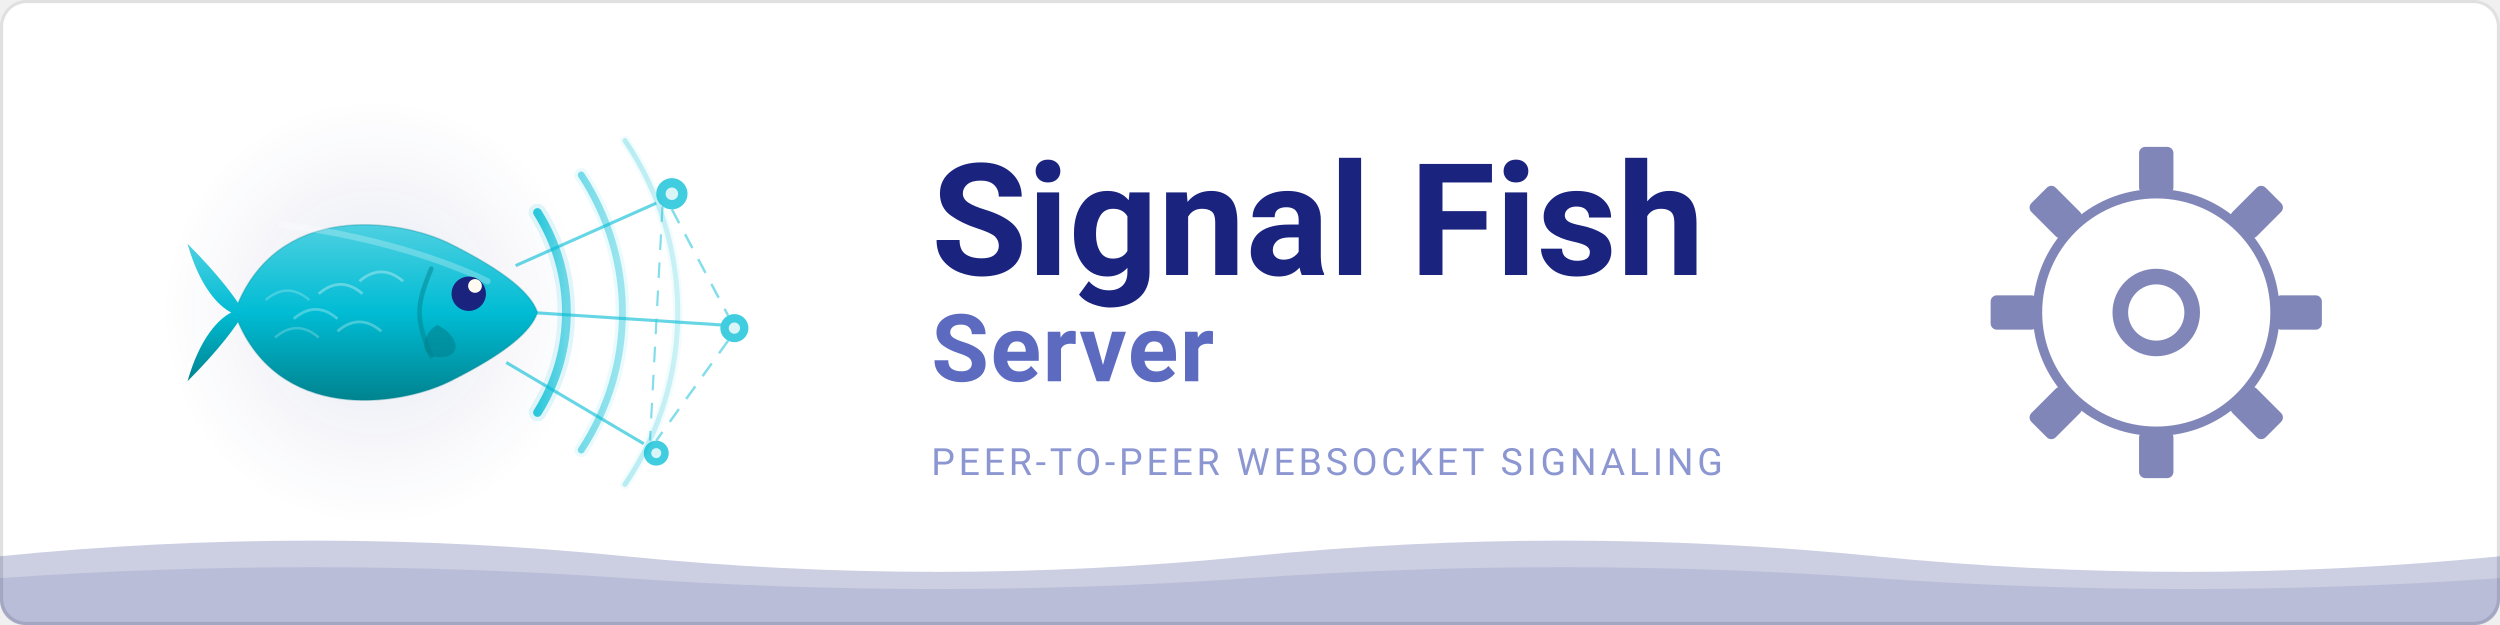
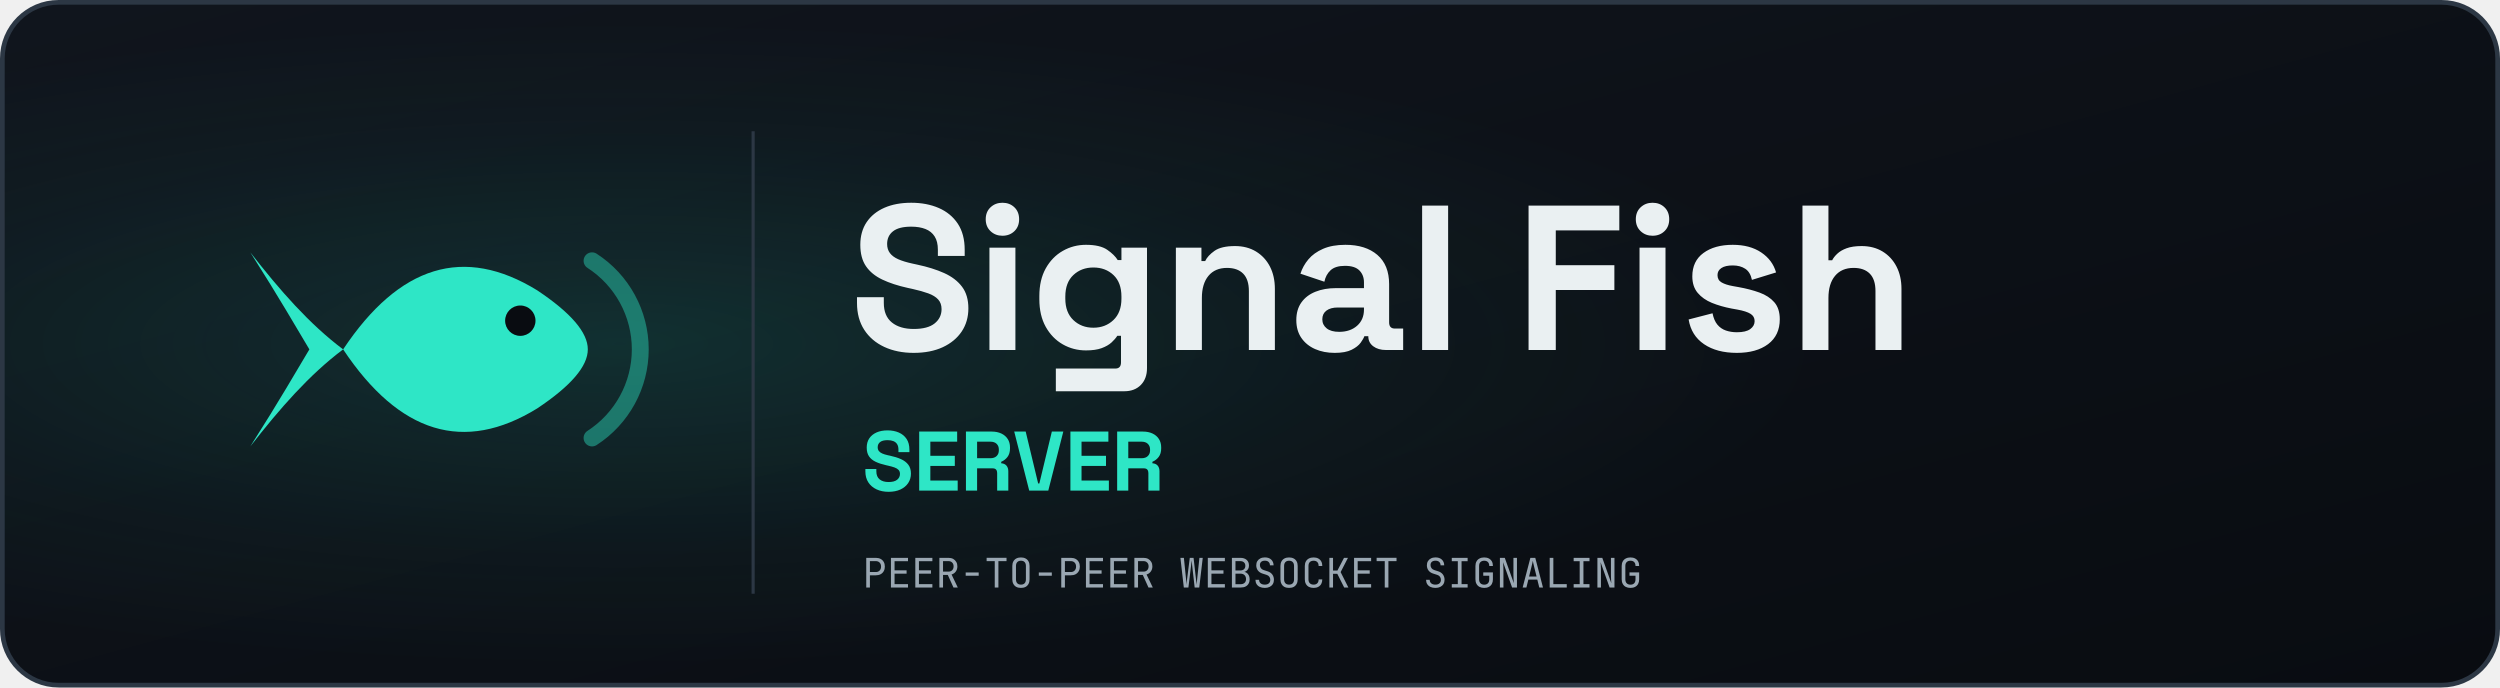
- <svg xmlns="http://www.w3.org/2000/svg" width="800" height="200" viewBox="0 0 800 200" role="img" aria-label="Signal Fish Server logo" shape-rendering="geometricPrecision">
+ <svg xmlns="http://www.w3.org/2000/svg" width="800" height="220" viewBox="0 0 800 220" role="img" aria-labelledby="title description">
  <defs>
-     <linearGradient id="fishGrad" x1="0" y1="0" x2="0" y2="1">
-       <stop offset="0%" stop-color="#4dd0e1" />
-       <stop offset="50%" stop-color="#00bcd4" />
-       <stop offset="100%" stop-color="#00838f" />
+     <radialGradient id="aqua-glow" cx="25%" cy="50%" r="48%">
+       <stop offset="0" stop-color="#2EE6C6" stop-opacity=".14" />
+       <stop offset=".62" stop-color="#2EE6C6" stop-opacity=".04" />
+       <stop offset="1" stop-color="#2EE6C6" stop-opacity="0" />
+     </radialGradient>
+     <linearGradient id="ocean" x1="0" y1="0" x2="1" y2="1">
+       <stop offset="0" stop-color="#10151D" />
+       <stop offset="1" stop-color="#090C11" />
    </linearGradient>
-     <linearGradient id="signalGrad" x1="0" y1="0" x2="1" y2="0">
-       <stop offset="0%" stop-color="#00bcd4" />
-       <stop offset="100%" stop-color="#4dd0e1" />
-     </linearGradient>
-     <radialGradient id="haloGrad" cx="50%" cy="50%" r="50%">
-       <stop offset="0%" stop-color="#1a237e" stop-opacity="0.1" />
-       <stop offset="60%" stop-color="#1a237e" stop-opacity="0.04" />
-       <stop offset="100%" stop-color="#1a237e" stop-opacity="0" />
-     </radialGradient>
-     <clipPath id="bannerClip">
-       <rect x="0" y="0" width="800" height="200" rx="8" />
-     </clipPath>
  </defs>
-   <rect x="0.5" y="0.5" width="799" height="199" rx="8" fill="#ffffff" stroke="#e0e0e0" stroke-width="1" />
-   <g clip-path="url(#bannerClip)">
-     <path d="M 0,185 Q 100,178 200,185 Q 300,192 400,185 Q 500,178 600,185 Q 700,192 800,185 L 800,200 L 0,200 Z" fill="#1a237e" fill-opacity="0.1" />
-     <path d="M 0,178 Q 100,168 200,178 Q 300,188 400,178 Q 500,168 600,178 Q 700,188 800,178 L 800,200 L 0,200 Z" fill="#1a237e" fill-opacity="0.22" />
+   <rect x=".75" y=".75" width="798.5" height="218.5" rx="18" fill="url(#ocean)" stroke="#2C3744" stroke-width="1.5" />
+   <rect x="1.5" y="1.5" width="797" height="217" rx="17" fill="url(#aqua-glow)" />
+   <g transform="translate(72 47) scale(2.7)" fill="none">
+     <path d="M43.5 13.5 A12.5 12.5 0 0 1 43.5 34.5" stroke="#2EE6C6" stroke-width="2" stroke-linecap="round" opacity=".42" />
+     <path d="M14 24 Q24 9 37 17 Q43 21 43 24 Q43 27 37 31 Q24 39 14 24 Z" fill="#2EE6C6" />
+     <path d="M14 24 C10 21 6.5 17 3 12.5 C6.5 18 8.5 21.5 10 24 C8.5 26.5 6.5 30 3 35.5 C6.5 31 10 27 14 24 Z" fill="#2EE6C6" />
+     <circle cx="35" cy="20.6" r="1.8" fill="#090C11" />
  </g>
-   <circle cx="120" cy="100" r="68" fill="url(#haloGrad)" />
-   <g transform="translate(120, 100)">
-     <path d="M 52,-32 A 60,60 0 0,1 52,32" fill="none" stroke="#00bcd4" stroke-width="5.6" stroke-linecap="round" stroke-opacity="0.12" />
-     <path d="M 66,-44 A 80,80 0 0,1 66,44" fill="none" stroke="#00bcd4" stroke-width="4.4" stroke-linecap="round" stroke-opacity="0.08" />
-     <path d="M 80,-55 A 98,98 0 0,1 80,55" fill="none" stroke="#00bcd4" stroke-width="3.2" stroke-linecap="round" stroke-opacity="0.05" />
-     <path d="M 52,-32 A 60,60 0 0,1 52,32" fill="none" stroke="url(#signalGrad)" stroke-width="2.8" stroke-linecap="round" stroke-opacity="0.8" />
-     <path d="M 66,-44 A 80,80 0 0,1 66,44" fill="none" stroke="url(#signalGrad)" stroke-width="2.2" stroke-linecap="round" stroke-opacity="0.5" />
-     <path d="M 80,-55 A 98,98 0 0,1 80,55" fill="none" stroke="url(#signalGrad)" stroke-width="1.6" stroke-linecap="round" stroke-opacity="0.25" />
-   </g>
-   <g transform="translate(120, 100)">
-     <path d="M -45,0 C -32,-36 8,-30 24,-22 C 42,-13 50,-6 52,0 C 50,6 42,13 24,22 C 8,30 -32,36 -45,0 Z" fill="url(#fishGrad)" stroke="#00838f" stroke-width="0.5" stroke-opacity="0.3" />
-     <path d="M -30,-28 C -10,-26 18,-19 36,-10" fill="none" stroke="#ffffff" stroke-width="2" stroke-opacity="0.25" stroke-linecap="round" />
-     <path d="M -42,0 C -44,-4 -50,-12 -60,-22 C -56,-8 -50,-2 -46,0 C -50,2 -56,8 -60,22 C -50,12 -44,4 -42,0 Z" fill="url(#fishGrad)" />
-     <path d="M 20,4 C 28,8 28,16 18,14 C 14,12 16,6 20,4 Z" fill="#00838f" fill-opacity="0.6" />
-     <circle cx="30" cy="-6" r="5.5" fill="#1a237e" />
-     <circle cx="32" cy="-8.5" r="2.2" fill="#fffbf0" />
-     <path d="M 18,-14 C 13,-2 13,2 18,14" fill="none" stroke="#00838f" stroke-width="1.5" stroke-opacity="0.5" stroke-linecap="round" />
-     <path d="M -5,-10 Q 2,-16 9,-10" fill="none" stroke="#ffffff" stroke-width="0.9" stroke-opacity="0.32" />
-     <path d="M -18,-6 Q -11,-12 -4,-6" fill="none" stroke="#ffffff" stroke-width="0.9" stroke-opacity="0.32" />
-     <path d="M -12,6 Q -5,0 2,6" fill="none" stroke="#ffffff" stroke-width="0.9" stroke-opacity="0.28" />
-     <path d="M -26,2 Q -19,-4 -12,2" fill="none" stroke="#ffffff" stroke-width="0.9" stroke-opacity="0.28" />
-     <path d="M -35,-4 Q -28,-10 -21,-4" fill="none" stroke="#ffffff" stroke-width="0.8" stroke-opacity="0.22" />
-     <path d="M -32,8 Q -25,2 -18,8" fill="none" stroke="#ffffff" stroke-width="0.8" stroke-opacity="0.22" />
-   </g>
-   <g transform="translate(120, 100)" opacity="0.75">
-     <circle cx="95" cy="-38" r="5" fill="#00bcd4" />
-     <circle cx="95" cy="-38" r="2" fill="#ffffff" fill-opacity="0.8" />
-     <circle cx="115" cy="5" r="4.5" fill="#00bcd4" />
-     <circle cx="115" cy="5" r="1.8" fill="#ffffff" fill-opacity="0.8" />
-     <circle cx="90" cy="45" r="4" fill="#00bcd4" />
-     <circle cx="90" cy="45" r="1.6" fill="#ffffff" fill-opacity="0.8" />
-     <line x1="45" y1="-15" x2="90" y2="-35" stroke="#00bcd4" stroke-width="1" stroke-opacity="0.8" />
-     <line x1="50" y1="0" x2="111" y2="4" stroke="#00bcd4" stroke-width="1" stroke-opacity="0.8" />
-     <line x1="42" y1="16" x2="86" y2="42" stroke="#00bcd4" stroke-width="1" stroke-opacity="0.8" />
-     <line x1="95" y1="-33" x2="113" y2="1" stroke="#00bcd4" stroke-width="0.8" stroke-opacity="0.65" stroke-dasharray="5,4" />
-     <line x1="113" y1="9" x2="90" y2="41" stroke="#00bcd4" stroke-width="0.8" stroke-opacity="0.65" stroke-dasharray="5,4" />
-     <line x1="92" y1="-34" x2="88" y2="41" stroke="#00bcd4" stroke-width="0.7" stroke-opacity="0.65" stroke-dasharray="5,4" />
-   </g>
-   <text x="298" y="88" font-family="'Segoe UI', Roboto, 'Helvetica Neue', Arial, sans-serif" font-size="50" font-weight="700" fill="#1a237e" text-rendering="optimizeLegibility" textLength="310" lengthAdjust="spacing">Signal Fish</text>
-   <text x="298" y="122" font-family="'Segoe UI', Roboto, 'Helvetica Neue', Arial, sans-serif" font-size="30" font-weight="600" fill="#5c6bc0" letter-spacing="0.5" text-rendering="optimizeLegibility">Server</text>
-   <text x="298" y="152" font-family="'Segoe UI', Roboto, 'Helvetica Neue', Arial, sans-serif" font-size="12" fill="#5c6bc0" fill-opacity="0.7" letter-spacing="1.2" text-rendering="optimizeLegibility">PEER-TO-PEER WEBSOCKET SIGNALING</text>
-   <g transform="translate(690, 100)" opacity="0.55">
-     <circle cx="0" cy="0" r="38" fill="none" stroke="#1a237e" stroke-width="3" />
-     <circle cx="0" cy="0" r="14" fill="#1a237e" />
-     <circle cx="0" cy="0" r="9" fill="#ffffff" />
-     <rect x="-5.5" y="-53" width="11" height="15" rx="2" fill="#1a237e" />
-     <rect x="-5.5" y="38" width="11" height="15" rx="2" fill="#1a237e" />
-     <rect x="-53" y="-5.5" width="15" height="11" rx="2" fill="#1a237e" />
-     <rect x="38" y="-5.5" width="15" height="11" rx="2" fill="#1a237e" />
-     <rect x="-5.5" y="-53" width="11" height="15" rx="2" fill="#1a237e" transform="rotate(45, 0, 0)" />
-     <rect x="-5.5" y="38" width="11" height="15" rx="2" fill="#1a237e" transform="rotate(45, 0, 0)" />
-     <rect x="-53" y="-5.5" width="15" height="11" rx="2" fill="#1a237e" transform="rotate(45, 0, 0)" />
-     <rect x="38" y="-5.5" width="15" height="11" rx="2" fill="#1a237e" transform="rotate(45, 0, 0)" />
-     <text x="0" y="0" font-family="'Segoe UI', Roboto, Arial, sans-serif" font-size="17" font-weight="700" fill="#ffffff" text-anchor="middle" dy="0.35em">R</text>
-   </g>
+   <path d="M292.39 112.92L292.39 112.92Q287.05 112.92 282.96 111.01Q278.86 109.10 276.55 105.53Q274.24 101.97 274.24 96.95L274.24 96.95L274.24 95.10L282.82 95.10L282.82 96.95Q282.82 101.11 285.40 103.19Q287.97 105.27 292.39 105.27L292.39 105.27Q296.88 105.27 299.09 103.49Q301.30 101.70 301.30 98.93L301.30 98.93Q301.30 97.02 300.21 95.83Q299.13 94.64 297.05 93.88Q294.97 93.12 292.00 92.46L292.00 92.46L290.48 92.13Q285.73 91.08 282.33 89.46Q278.93 87.84 277.12 85.20Q275.30 82.56 275.30 78.34L275.30 78.34Q275.30 74.12 277.31 71.11Q279.33 68.11 282.99 66.49Q286.65 64.88 291.60 64.88L291.60 64.88Q296.55 64.88 300.41 66.56Q304.27 68.24 306.49 71.57Q308.70 74.91 308.70 79.92L308.70 79.92L308.70 81.90L300.12 81.90L300.12 79.92Q300.12 77.28 299.09 75.67Q298.07 74.05 296.16 73.29Q294.24 72.53 291.60 72.53L291.60 72.53Q287.64 72.53 285.76 74.02Q283.88 75.50 283.88 78.08L283.88 78.08Q283.88 79.79 284.77 80.98Q285.66 82.17 287.44 82.96Q289.23 83.75 292.00 84.35L292.00 84.35L293.52 84.68Q298.47 85.73 302.13 87.38Q305.79 89.03 307.84 91.74Q309.88 94.44 309.88 98.67L309.88 98.67Q309.88 102.89 307.74 106.09Q305.59 109.29 301.67 111.11Q297.74 112.92 292.39 112.92ZM324.93 112L316.62 112L316.62 79.26L324.93 79.26L324.93 112ZM320.77 75.44L320.77 75.44Q318.53 75.44 316.98 73.98Q315.43 72.53 315.43 70.16L315.43 70.16Q315.43 67.78 316.98 66.33Q318.53 64.88 320.77 64.88L320.77 64.88Q323.08 64.88 324.60 66.33Q326.12 67.78 326.12 70.16L326.12 70.16Q326.12 72.53 324.60 73.98Q323.08 75.44 320.77 75.44ZM332.59 95.76L332.59 95.76L332.59 94.71Q332.59 89.56 334.63 85.90Q336.68 82.23 340.08 80.29Q343.48 78.34 347.50 78.34L347.50 78.34Q351.99 78.34 354.30 79.92Q356.61 81.51 357.67 83.22L357.67 83.22L358.86 83.22L358.86 79.26L367.04 79.26L367.04 117.81Q367.04 121.17 365.06 123.19Q363.08 125.20 359.78 125.20L359.78 125.20L337.87 125.20L337.87 117.94L356.88 117.94Q358.72 117.94 358.72 115.96L358.72 115.96L358.72 107.45L357.54 107.45Q356.88 108.50 355.69 109.59Q354.50 110.68 352.52 111.41Q350.54 112.13 347.50 112.13L347.50 112.13Q343.48 112.13 340.08 110.19Q336.68 108.24 334.63 104.58Q332.59 100.91 332.59 95.76ZM349.88 104.87L349.88 104.87Q353.71 104.87 356.28 102.43Q358.86 99.99 358.86 95.57L358.86 95.57L358.86 94.91Q358.86 90.42 356.31 88.01Q353.77 85.60 349.88 85.60L349.88 85.60Q346.05 85.60 343.48 88.01Q340.90 90.42 340.90 94.91L340.90 94.91L340.90 95.57Q340.90 99.99 343.48 102.43Q346.05 104.87 349.88 104.87ZM384.60 112L376.28 112L376.28 79.26L384.46 79.26L384.46 83.55L385.65 83.55Q386.44 81.84 388.62 80.29Q390.80 78.74 395.22 78.74L395.22 78.74Q399.05 78.74 401.92 80.48Q404.79 82.23 406.38 85.30Q407.96 88.37 407.96 92.46L407.96 92.46L407.96 112L399.64 112L399.64 93.12Q399.64 89.43 397.83 87.58Q396.01 85.73 392.65 85.73L392.65 85.73Q388.82 85.73 386.71 88.27Q384.60 90.81 384.60 95.37L384.60 95.37L384.60 112ZM427.10 112.92L427.10 112.92Q423.60 112.92 420.83 111.70Q418.06 110.48 416.44 108.14Q414.82 105.80 414.82 102.43L414.82 102.43Q414.82 99.06 416.44 96.79Q418.06 94.51 420.93 93.36Q423.80 92.20 427.50 92.20L427.50 92.20L436.47 92.20L436.47 90.35Q436.47 88.04 435.02 86.56Q433.57 85.07 430.40 85.07L430.40 85.07Q427.30 85.07 425.78 86.49Q424.26 87.91 423.80 90.15L423.80 90.15L416.14 87.58Q416.94 85.07 418.69 82.99Q420.43 80.91 423.37 79.63Q426.31 78.34 430.53 78.34L430.53 78.34Q437 78.34 440.76 81.57Q444.52 84.81 444.52 90.95L444.52 90.95L444.52 103.16Q444.52 105.14 446.37 105.14L446.37 105.14L449.01 105.14L449.01 112L443.47 112Q441.03 112 439.44 110.81Q437.86 109.62 437.86 107.64L437.86 107.64L437.86 107.58L436.60 107.58Q436.34 108.37 435.42 109.66Q434.49 110.94 432.51 111.93Q430.53 112.92 427.10 112.92ZM428.55 106.19L428.55 106.19Q432.05 106.19 434.26 104.25Q436.47 102.30 436.47 99.06L436.47 99.06L436.47 98.40L428.09 98.40Q425.78 98.40 424.46 99.39Q423.14 100.38 423.14 102.17L423.14 102.17Q423.14 103.95 424.53 105.07Q425.91 106.19 428.55 106.19ZM463.40 112L455.08 112L455.08 65.80L463.40 65.80L463.40 112ZM497.85 112L489.14 112L489.14 65.80L518.18 65.80L518.18 73.72L497.85 73.72L497.85 84.87L516.60 84.87L516.60 92.79L497.85 92.79L497.85 112ZM532.96 112L524.65 112L524.65 79.26L532.96 79.26L532.96 112ZM528.81 75.44L528.81 75.44Q526.56 75.44 525.01 73.98Q523.46 72.53 523.46 70.16L523.46 70.16Q523.46 67.78 525.01 66.33Q526.56 64.88 528.81 64.88L528.81 64.88Q531.12 64.88 532.63 66.33Q534.15 67.78 534.15 70.16L534.15 70.16Q534.15 72.53 532.63 73.98Q531.12 75.44 528.81 75.44ZM555.80 112.92L555.80 112.92Q549.40 112.92 545.31 110.15Q541.21 107.38 540.36 102.23L540.36 102.23L548.01 100.25Q548.47 102.56 549.56 103.88Q550.65 105.20 552.27 105.76Q553.89 106.32 555.80 106.32L555.80 106.32Q558.70 106.32 560.09 105.30Q561.48 104.28 561.48 102.76L561.48 102.76Q561.48 101.24 560.16 100.42Q558.84 99.59 555.93 99.06L555.93 99.06L554.08 98.73Q550.65 98.07 547.81 96.92Q544.98 95.76 543.26 93.72Q541.54 91.67 541.54 88.44L541.54 88.44Q541.54 83.55 545.11 80.95Q548.67 78.34 554.48 78.34L554.48 78.34Q559.96 78.34 563.59 80.78Q567.22 83.22 568.34 87.18L568.34 87.18L560.62 89.56Q560.09 87.05 558.47 86.00Q556.86 84.94 554.48 84.94L554.48 84.94Q552.10 84.94 550.85 85.77Q549.60 86.59 549.60 88.04L549.60 88.04Q549.60 89.63 550.92 90.38Q552.24 91.14 554.48 91.54L554.48 91.54L556.33 91.87Q560.02 92.53 563.03 93.62Q566.03 94.71 567.78 96.72Q569.53 98.73 569.53 102.17L569.53 102.17Q569.53 107.31 565.80 110.12Q562.07 112.92 555.80 112.92ZM585.10 112L576.79 112L576.79 65.80L585.10 65.80L585.10 83.29L586.29 83.29Q586.82 82.23 587.94 81.18Q589.06 80.12 590.95 79.43Q592.83 78.74 595.73 78.74L595.73 78.74Q599.56 78.74 602.43 80.48Q605.30 82.23 606.88 85.30Q608.47 88.37 608.47 92.46L608.47 92.46L608.47 112L600.15 112L600.15 93.12Q600.15 89.43 598.34 87.58Q596.52 85.73 593.16 85.73L593.16 85.73Q589.33 85.73 587.22 88.27Q585.10 90.81 585.10 95.37L585.10 95.37L585.10 112Z" fill="#EAF0F2" />
+   <path d="M284.34 157.38L284.34 157.38Q282.16 157.38 280.48 156.59Q278.81 155.81 277.86 154.35Q276.92 152.90 276.92 150.84L276.92 150.84L276.92 150.09L280.43 150.09L280.43 150.84Q280.43 152.54 281.48 153.40Q282.53 154.25 284.34 154.25L284.34 154.25Q286.18 154.25 287.08 153.52Q287.99 152.79 287.99 151.65L287.99 151.65Q287.99 150.87 287.54 150.38Q287.10 149.90 286.25 149.59Q285.40 149.28 284.18 149.01L284.18 149.01L283.56 148.87Q281.62 148.44 280.23 147.78Q278.83 147.12 278.09 146.04Q277.35 144.96 277.35 143.23L277.35 143.23Q277.35 141.50 278.17 140.27Q279.00 139.05 280.50 138.38Q281.99 137.72 284.02 137.72L284.02 137.72Q286.04 137.72 287.62 138.41Q289.20 139.10 290.11 140.46Q291.01 141.83 291.01 143.88L291.01 143.88L291.01 144.69L287.50 144.69L287.50 143.88Q287.50 142.80 287.08 142.14Q286.67 141.47 285.88 141.16Q285.10 140.85 284.02 140.85L284.02 140.85Q282.40 140.85 281.63 141.46Q280.86 142.07 280.86 143.12L280.86 143.12Q280.86 143.82 281.22 144.31Q281.59 144.80 282.32 145.12Q283.05 145.44 284.18 145.69L284.18 145.69L284.80 145.82Q286.83 146.25 288.33 146.93Q289.82 147.60 290.66 148.71Q291.50 149.82 291.50 151.55L291.50 151.55Q291.50 153.27 290.62 154.58Q289.74 155.89 288.14 156.64Q286.53 157.38 284.34 157.38ZM306.46 157L294.14 157L294.14 138.10L306.29 138.10L306.29 141.34L297.71 141.34L297.71 145.85L305.54 145.85L305.54 149.09L297.71 149.09L297.71 153.76L306.46 153.76L306.46 157ZM312.67 157L309.10 157L309.10 138.10L317.31 138.10Q319.09 138.10 320.42 138.72Q321.74 139.34 322.47 140.48Q323.20 141.61 323.20 143.15L323.20 143.15L323.20 143.47Q323.20 145.17 322.39 146.23Q321.58 147.28 320.39 147.77L320.39 147.77L320.39 148.25Q321.47 148.31 322.06 148.99Q322.66 149.68 322.66 150.82L322.66 150.82L322.66 157L319.09 157L319.09 151.33Q319.09 150.68 318.75 150.28Q318.42 149.87 317.63 149.87L317.63 149.87L312.67 149.87L312.67 157ZM312.67 141.34L312.67 146.63L316.93 146.63Q318.20 146.63 318.92 145.94Q319.63 145.25 319.63 144.12L319.63 144.12L319.63 143.85Q319.63 142.72 318.93 142.03Q318.23 141.34 316.93 141.34L316.93 141.34L312.67 141.34ZM335.45 157L329.35 157L324.55 138.10L328.22 138.10L332.21 154.71L332.59 154.71L336.59 138.10L340.26 138.10L335.45 157ZM354.84 157L342.53 157L342.53 138.10L354.68 138.10L354.68 141.34L346.09 141.34L346.09 145.85L353.92 145.85L353.92 149.09L346.09 149.09L346.09 153.76L354.84 153.76L354.84 157ZM361.05 157L357.49 157L357.49 138.10L365.69 138.10Q367.48 138.10 368.80 138.72Q370.12 139.34 370.85 140.48Q371.58 141.61 371.58 143.15L371.58 143.15L371.58 143.47Q371.58 145.17 370.77 146.23Q369.96 147.28 368.77 147.77L368.77 147.77L368.77 148.25Q369.85 148.31 370.45 148.99Q371.04 149.68 371.04 150.82L371.04 150.82L371.04 157L367.48 157L367.48 151.33Q367.48 150.68 367.14 150.28Q366.80 149.87 366.02 149.87L366.02 149.87L361.05 149.87L361.05 157ZM361.05 141.34L361.05 146.63L365.32 146.63Q366.59 146.63 367.30 145.94Q368.02 145.25 368.02 144.12L368.02 144.12L368.02 143.85Q368.02 142.72 367.31 142.03Q366.61 141.34 365.32 141.34L365.32 141.34L361.05 141.34Z" fill="#2EE6C6" />
+   <path d="M278.37 188L277.20 188L277.20 178.51L280.25 178.51Q281.13 178.51 281.79 178.85Q282.44 179.20 282.79 179.82Q283.15 180.45 283.15 181.31L283.15 181.31Q283.15 182.15 282.79 182.78Q282.44 183.41 281.79 183.76Q281.13 184.10 280.25 184.10L280.25 184.10L278.37 184.10L278.37 188ZM278.37 179.56L278.37 183.05L280.25 183.05Q281.02 183.05 281.48 182.57Q281.94 182.10 281.94 181.31L281.94 181.31Q281.94 180.50 281.48 180.03Q281.02 179.56 280.25 179.56L280.25 179.56L278.37 179.56ZM290.56 188L285.10 188L285.10 178.51L290.56 178.51L290.56 179.58L286.26 179.58L286.26 182.51L290.11 182.51L290.11 183.57L286.26 183.57L286.26 186.93L290.56 186.93L290.56 188ZM298.36 188L292.90 188L292.90 178.51L298.36 178.51L298.36 179.58L294.06 179.58L294.06 182.51L297.91 182.51L297.91 183.57L294.06 183.57L294.06 186.93L298.36 186.93L298.36 188ZM301.77 188L300.60 188L300.60 178.51L303.53 178.51Q304.38 178.51 305.02 178.85Q305.65 179.20 306.00 179.81Q306.36 180.42 306.36 181.24L306.36 181.24Q306.36 182.20 305.85 182.89Q305.35 183.58 304.50 183.84L304.50 183.84L306.49 188L305.11 188L303.29 183.97L301.77 183.97L301.77 188ZM301.77 179.56L301.77 182.92L303.53 182.92Q304.26 182.92 304.70 182.46Q305.15 181.99 305.15 181.24L305.15 181.24Q305.15 180.47 304.70 180.02Q304.26 179.56 303.53 179.56L303.53 179.56L301.77 179.56ZM313.18 184.23L309.02 184.23L309.02 183.19L313.18 183.19L313.18 184.23ZM319.49 188L318.32 188L318.32 179.56L315.72 179.56L315.72 178.50L322.09 178.50L322.09 179.56L319.49 179.56L319.49 188ZM326.70 188.13L326.70 188.13Q325.84 188.13 325.22 187.81Q324.61 187.48 324.28 186.86Q323.94 186.25 323.94 185.40L323.94 185.40L323.94 181.11Q323.94 180.25 324.28 179.64Q324.61 179.03 325.22 178.71Q325.84 178.38 326.70 178.38L326.70 178.38Q327.56 178.38 328.18 178.71Q328.79 179.03 329.12 179.64Q329.46 180.25 329.46 181.10L329.46 181.10L329.46 185.40Q329.46 186.25 329.12 186.86Q328.79 187.48 328.18 187.81Q327.56 188.13 326.70 188.13ZM326.70 187.08L326.70 187.08Q327.47 187.08 327.88 186.64Q328.29 186.21 328.29 185.40L328.29 185.40L328.29 181.11Q328.29 180.30 327.88 179.87Q327.47 179.43 326.70 179.43L326.70 179.43Q325.95 179.43 325.53 179.87Q325.11 180.30 325.11 181.11L325.11 181.11L325.11 185.40Q325.11 186.21 325.53 186.64Q325.95 187.08 326.70 187.08ZM336.58 184.23L332.42 184.23L332.42 183.19L336.58 183.19L336.58 184.23ZM340.77 188L339.60 188L339.60 178.51L342.65 178.51Q343.54 178.51 344.19 178.85Q344.84 179.20 345.19 179.82Q345.55 180.45 345.55 181.31L345.55 181.31Q345.55 182.15 345.19 182.78Q344.84 183.41 344.19 183.76Q343.54 184.10 342.65 184.10L342.65 184.10L340.77 184.10L340.77 188ZM340.77 179.56L340.77 183.05L342.65 183.05Q343.42 183.05 343.88 182.57Q344.34 182.10 344.34 181.31L344.34 181.31Q344.34 180.50 343.88 180.03Q343.42 179.56 342.65 179.56L342.65 179.56L340.77 179.56ZM352.96 188L347.50 188L347.50 178.51L352.96 178.51L352.96 179.58L348.66 179.58L348.66 182.51L352.51 182.51L352.51 183.57L348.66 183.57L348.66 186.93L352.96 186.93L352.96 188ZM360.76 188L355.30 188L355.30 178.51L360.76 178.51L360.76 179.58L356.46 179.58L356.46 182.51L360.31 182.51L360.31 183.57L356.46 183.57L356.46 186.93L360.76 186.93L360.76 188ZM364.17 188L363.00 188L363.00 178.51L365.93 178.51Q366.78 178.51 367.42 178.85Q368.05 179.20 368.40 179.81Q368.76 180.42 368.76 181.24L368.76 181.24Q368.76 182.20 368.25 182.89Q367.75 183.58 366.90 183.84L366.90 183.84L368.89 188L367.51 188L365.69 183.97L364.17 183.97L364.17 188ZM364.17 179.56L364.17 182.92L365.93 182.92Q366.66 182.92 367.10 182.46Q367.55 181.99 367.55 181.24L367.55 181.24Q367.55 180.47 367.10 180.02Q366.66 179.56 365.93 179.56L365.93 179.56L364.17 179.56ZM380.29 188L378.82 188L377.73 178.51L378.84 178.51L379.56 185.53Q379.58 185.82 379.61 186.12Q379.64 186.43 379.66 186.70Q379.68 186.97 379.68 187.16L379.68 187.16Q379.70 186.97 379.72 186.70Q379.74 186.43 379.77 186.12Q379.81 185.82 379.84 185.53L379.84 185.53L380.73 178.51L381.94 178.51L382.74 185.53Q382.78 185.82 382.81 186.12Q382.85 186.43 382.88 186.70Q382.91 186.97 382.93 187.16L382.93 187.16Q382.94 186.97 382.96 186.70Q382.98 186.43 383.01 186.12Q383.04 185.82 383.07 185.53L383.07 185.53L383.81 178.51L384.88 178.51L383.76 188L382.29 188L381.48 180.85Q381.46 180.55 381.42 180.26Q381.39 179.98 381.37 179.73Q381.34 179.49 381.33 179.33L381.33 179.33Q381.31 179.49 381.28 179.73Q381.25 179.98 381.22 180.26Q381.20 180.55 381.16 180.85L381.16 180.85L380.29 188ZM391.96 188L386.50 188L386.50 178.51L391.96 178.51L391.96 179.58L387.66 179.58L387.66 182.51L391.51 182.51L391.51 183.57L387.66 183.57L387.66 186.93L391.96 186.93L391.96 188ZM397.10 188L394.21 188L394.21 178.51L396.90 178.51Q398.20 178.51 398.93 179.16Q399.67 179.81 399.67 180.97L399.67 180.97Q399.67 181.62 399.40 182.10Q399.12 182.58 398.62 182.84Q398.12 183.10 397.42 183.09L397.42 183.09L397.42 182.89Q398.17 182.88 398.73 183.18Q399.28 183.48 399.58 184.03Q399.89 184.59 399.89 185.36L399.89 185.36Q399.89 186.17 399.55 186.76Q399.21 187.36 398.59 187.68Q397.97 188 397.10 188L397.10 188ZM395.35 183.57L395.35 186.95L396.97 186.95Q397.78 186.95 398.26 186.51Q398.73 186.08 398.73 185.32L398.73 185.32Q398.73 184.54 398.26 184.05Q397.78 183.57 396.97 183.57L396.97 183.57L395.35 183.57ZM395.35 179.56L395.35 182.55L396.89 182.55Q397.64 182.55 398.08 182.15Q398.51 181.75 398.51 181.06L398.51 181.06Q398.51 180.37 398.08 179.97Q397.65 179.56 396.90 179.56L396.90 179.56L395.35 179.56ZM404.75 188.13L404.75 188.13Q403.82 188.13 403.15 187.82Q402.48 187.51 402.11 186.92Q401.75 186.34 401.74 185.53L401.74 185.53L402.91 185.53Q402.91 186.25 403.39 186.66Q403.88 187.08 404.75 187.08L404.75 187.08Q405.57 187.08 406.03 186.67Q406.49 186.27 406.49 185.56L406.49 185.56Q406.49 184.98 406.19 184.56Q405.88 184.13 405.31 183.96L405.31 183.96L404.02 183.55Q403.05 183.25 402.52 182.55Q402.00 181.85 402.00 180.90L402.00 180.90Q402.00 180.13 402.34 179.57Q402.69 179.00 403.31 178.69Q403.93 178.37 404.78 178.37L404.78 178.37Q406.03 178.37 406.78 179.06Q407.53 179.76 407.55 180.91L407.55 180.91L406.38 180.91Q406.38 180.21 405.95 179.82Q405.53 179.42 404.77 179.42L404.77 179.42Q404.01 179.42 403.59 179.78Q403.17 180.15 403.17 180.80L403.17 180.80Q403.17 181.38 403.48 181.81Q403.79 182.24 404.38 182.42L404.38 182.42L405.68 182.84Q406.62 183.14 407.14 183.85Q407.66 184.57 407.66 185.53L407.66 185.53Q407.66 186.31 407.30 186.90Q406.94 187.48 406.28 187.81Q405.62 188.13 404.75 188.13ZM412.50 188.13L412.50 188.13Q411.64 188.13 411.02 187.81Q410.41 187.48 410.08 186.86Q409.74 186.25 409.74 185.40L409.74 185.40L409.74 181.11Q409.74 180.25 410.08 179.64Q410.41 179.03 411.02 178.71Q411.64 178.38 412.50 178.38L412.50 178.38Q413.36 178.38 413.98 178.71Q414.59 179.03 414.92 179.64Q415.26 180.25 415.26 181.10L415.26 181.10L415.26 185.40Q415.26 186.25 414.92 186.86Q414.59 187.48 413.98 187.81Q413.36 188.13 412.50 188.13ZM412.50 187.08L412.50 187.08Q413.27 187.08 413.68 186.64Q414.09 186.21 414.09 185.40L414.09 185.40L414.09 181.11Q414.09 180.30 413.68 179.87Q413.27 179.43 412.50 179.43L412.50 179.43Q411.75 179.43 411.33 179.87Q410.91 180.30 410.91 181.11L410.91 181.11L410.91 185.40Q410.91 186.21 411.33 186.64Q411.75 187.08 412.50 187.08ZM420.35 188.13L420.35 188.13Q419.49 188.13 418.86 187.81Q418.23 187.48 417.89 186.86Q417.54 186.25 417.54 185.40L417.54 185.40L417.54 181.11Q417.54 180.25 417.89 179.64Q418.23 179.03 418.86 178.71Q419.49 178.38 420.35 178.38L420.35 178.38Q421.21 178.38 421.83 178.71Q422.46 179.04 422.80 179.65Q423.13 180.26 423.13 181.11L423.13 181.11L421.96 181.11Q421.96 180.30 421.54 179.87Q421.12 179.43 420.35 179.43L420.35 179.43Q419.59 179.43 419.15 179.86Q418.71 180.29 418.71 181.10L418.71 181.10L418.71 185.40Q418.71 186.21 419.15 186.64Q419.59 187.08 420.35 187.08L420.35 187.08Q421.12 187.08 421.54 186.64Q421.96 186.21 421.96 185.40L421.96 185.40L423.13 185.40Q423.13 186.23 422.80 186.85Q422.46 187.47 421.83 187.80Q421.21 188.13 420.35 188.13ZM426.57 188L425.40 188L425.40 178.51L426.57 178.51L426.57 182.58L427.97 182.58L430.08 178.51L431.35 178.51L429.00 183.07L431.48 188L430.14 188L427.93 183.61L426.57 183.61L426.57 188ZM438.76 188L433.30 188L433.30 178.51L438.76 178.51L438.76 179.58L434.46 179.58L434.46 182.51L438.31 182.51L438.31 183.57L434.46 183.57L434.46 186.93L438.76 186.93L438.76 188ZM444.29 188L443.12 188L443.12 179.56L440.52 179.56L440.52 178.50L446.89 178.50L446.89 179.56L444.29 179.56L444.29 188ZM459.35 188.13L459.35 188.13Q458.42 188.13 457.75 187.82Q457.08 187.51 456.71 186.92Q456.35 186.34 456.34 185.53L456.34 185.53L457.51 185.53Q457.51 186.25 457.99 186.66Q458.48 187.08 459.35 187.08L459.35 187.08Q460.17 187.08 460.63 186.67Q461.09 186.27 461.09 185.56L461.09 185.56Q461.09 184.98 460.79 184.56Q460.48 184.13 459.91 183.96L459.91 183.96L458.62 183.55Q457.65 183.25 457.12 182.55Q456.60 181.85 456.60 180.90L456.60 180.90Q456.60 180.13 456.94 179.57Q457.29 179.00 457.91 178.69Q458.53 178.37 459.38 178.37L459.38 178.37Q460.63 178.37 461.38 179.06Q462.13 179.76 462.15 180.91L462.15 180.91L460.98 180.91Q460.98 180.21 460.55 179.82Q460.13 179.42 459.37 179.42L459.37 179.42Q458.61 179.42 458.19 179.78Q457.77 180.15 457.77 180.80L457.77 180.80Q457.77 181.38 458.08 181.81Q458.39 182.24 458.98 182.42L458.98 182.42L460.28 182.84Q461.22 183.14 461.74 183.85Q462.26 184.57 462.26 185.53L462.26 185.53Q462.26 186.31 461.90 186.90Q461.54 187.48 460.88 187.81Q460.22 188.13 459.35 188.13ZM469.64 188L464.57 188L464.57 186.93L466.50 186.93L466.50 179.58L464.57 179.58L464.57 178.51L469.64 178.51L469.64 179.58L467.70 179.58L467.70 186.93L469.64 186.93L469.64 188ZM474.95 188.13L474.95 188.13Q474.09 188.13 473.46 187.81Q472.83 187.48 472.49 186.86Q472.14 186.25 472.14 185.40L472.14 185.40L472.14 181.11Q472.14 180.25 472.49 179.64Q472.83 179.03 473.46 178.71Q474.09 178.38 474.95 178.38L474.95 178.38Q475.81 178.38 476.43 178.71Q477.06 179.04 477.40 179.65Q477.73 180.26 477.73 181.11L477.73 181.11L476.56 181.11Q476.56 180.30 476.14 179.87Q475.72 179.43 474.95 179.43L474.95 179.43Q474.19 179.43 473.75 179.86Q473.31 180.29 473.31 181.10L473.31 181.10L473.31 185.40Q473.31 186.21 473.75 186.65Q474.19 187.09 474.95 187.09L474.95 187.09Q475.72 187.09 476.14 186.65Q476.56 186.21 476.56 185.40L476.56 185.40L476.56 184.23L474.64 184.23L474.64 183.16L477.73 183.16L477.73 185.40Q477.73 186.23 477.40 186.85Q477.06 187.47 476.43 187.80Q475.81 188.13 474.95 188.13ZM481.10 188L479.97 188L479.97 178.51L481.53 178.51L484.43 186.63Q484.40 186.31 484.37 185.84Q484.34 185.36 484.32 184.83Q484.30 184.31 484.30 183.84L484.30 183.84L484.30 178.51L485.43 178.51L485.43 188L483.87 188L480.98 179.88Q481.01 180.19 481.04 180.66Q481.06 181.14 481.08 181.66Q481.10 182.19 481.10 182.67L481.10 182.67L481.10 188ZM488.45 188L487.25 188L489.72 178.51L491.29 178.51L493.75 188L492.57 188L491.94 185.48L489.07 185.48L488.45 188ZM490.03 181.55L489.30 184.49L491.70 184.49L490.97 181.56Q490.76 180.73 490.64 180.17Q490.53 179.62 490.50 179.45L490.50 179.45Q490.47 179.62 490.36 180.17Q490.24 180.73 490.03 181.55L490.03 181.55ZM501.36 188L495.90 188L495.90 178.51L497.07 178.51L497.07 186.93L501.36 186.93L501.36 188ZM508.64 188L503.57 188L503.57 186.93L505.50 186.93L505.50 179.58L503.57 179.58L503.57 178.51L508.64 178.51L508.64 179.58L506.70 179.58L506.70 186.93L508.64 186.93L508.64 188ZM512.30 188L511.17 188L511.17 178.51L512.73 178.51L515.63 186.63Q515.60 186.31 515.57 185.84Q515.54 185.36 515.52 184.83Q515.50 184.31 515.50 183.84L515.50 183.84L515.50 178.51L516.63 178.51L516.63 188L515.07 188L512.18 179.88Q512.21 180.19 512.24 180.66Q512.26 181.14 512.28 181.66Q512.30 182.19 512.30 182.67L512.30 182.67L512.30 188ZM521.75 188.13L521.75 188.13Q520.89 188.13 520.26 187.81Q519.63 187.48 519.29 186.86Q518.94 186.25 518.94 185.40L518.94 185.40L518.94 181.11Q518.94 180.25 519.29 179.64Q519.63 179.03 520.26 178.71Q520.89 178.38 521.75 178.38L521.75 178.38Q522.61 178.38 523.23 178.71Q523.86 179.04 524.20 179.65Q524.53 180.26 524.53 181.11L524.53 181.11L523.36 181.11Q523.36 180.30 522.94 179.87Q522.52 179.43 521.75 179.43L521.75 179.43Q520.99 179.43 520.55 179.86Q520.11 180.29 520.11 181.10L520.11 181.10L520.11 185.40Q520.11 186.21 520.55 186.65Q520.99 187.09 521.75 187.09L521.75 187.09Q522.52 187.09 522.94 186.65Q523.36 186.21 523.36 185.40L523.36 185.40L523.36 184.23L521.44 184.23L521.44 183.16L524.53 183.16L524.53 185.40Q524.53 186.23 524.20 186.85Q523.86 187.47 523.23 187.80Q522.61 188.13 521.75 188.13Z" fill="#9AA7B2" />
+   <path d="M241 42V190" stroke="#2C3744" stroke-width="1" />
</svg>
